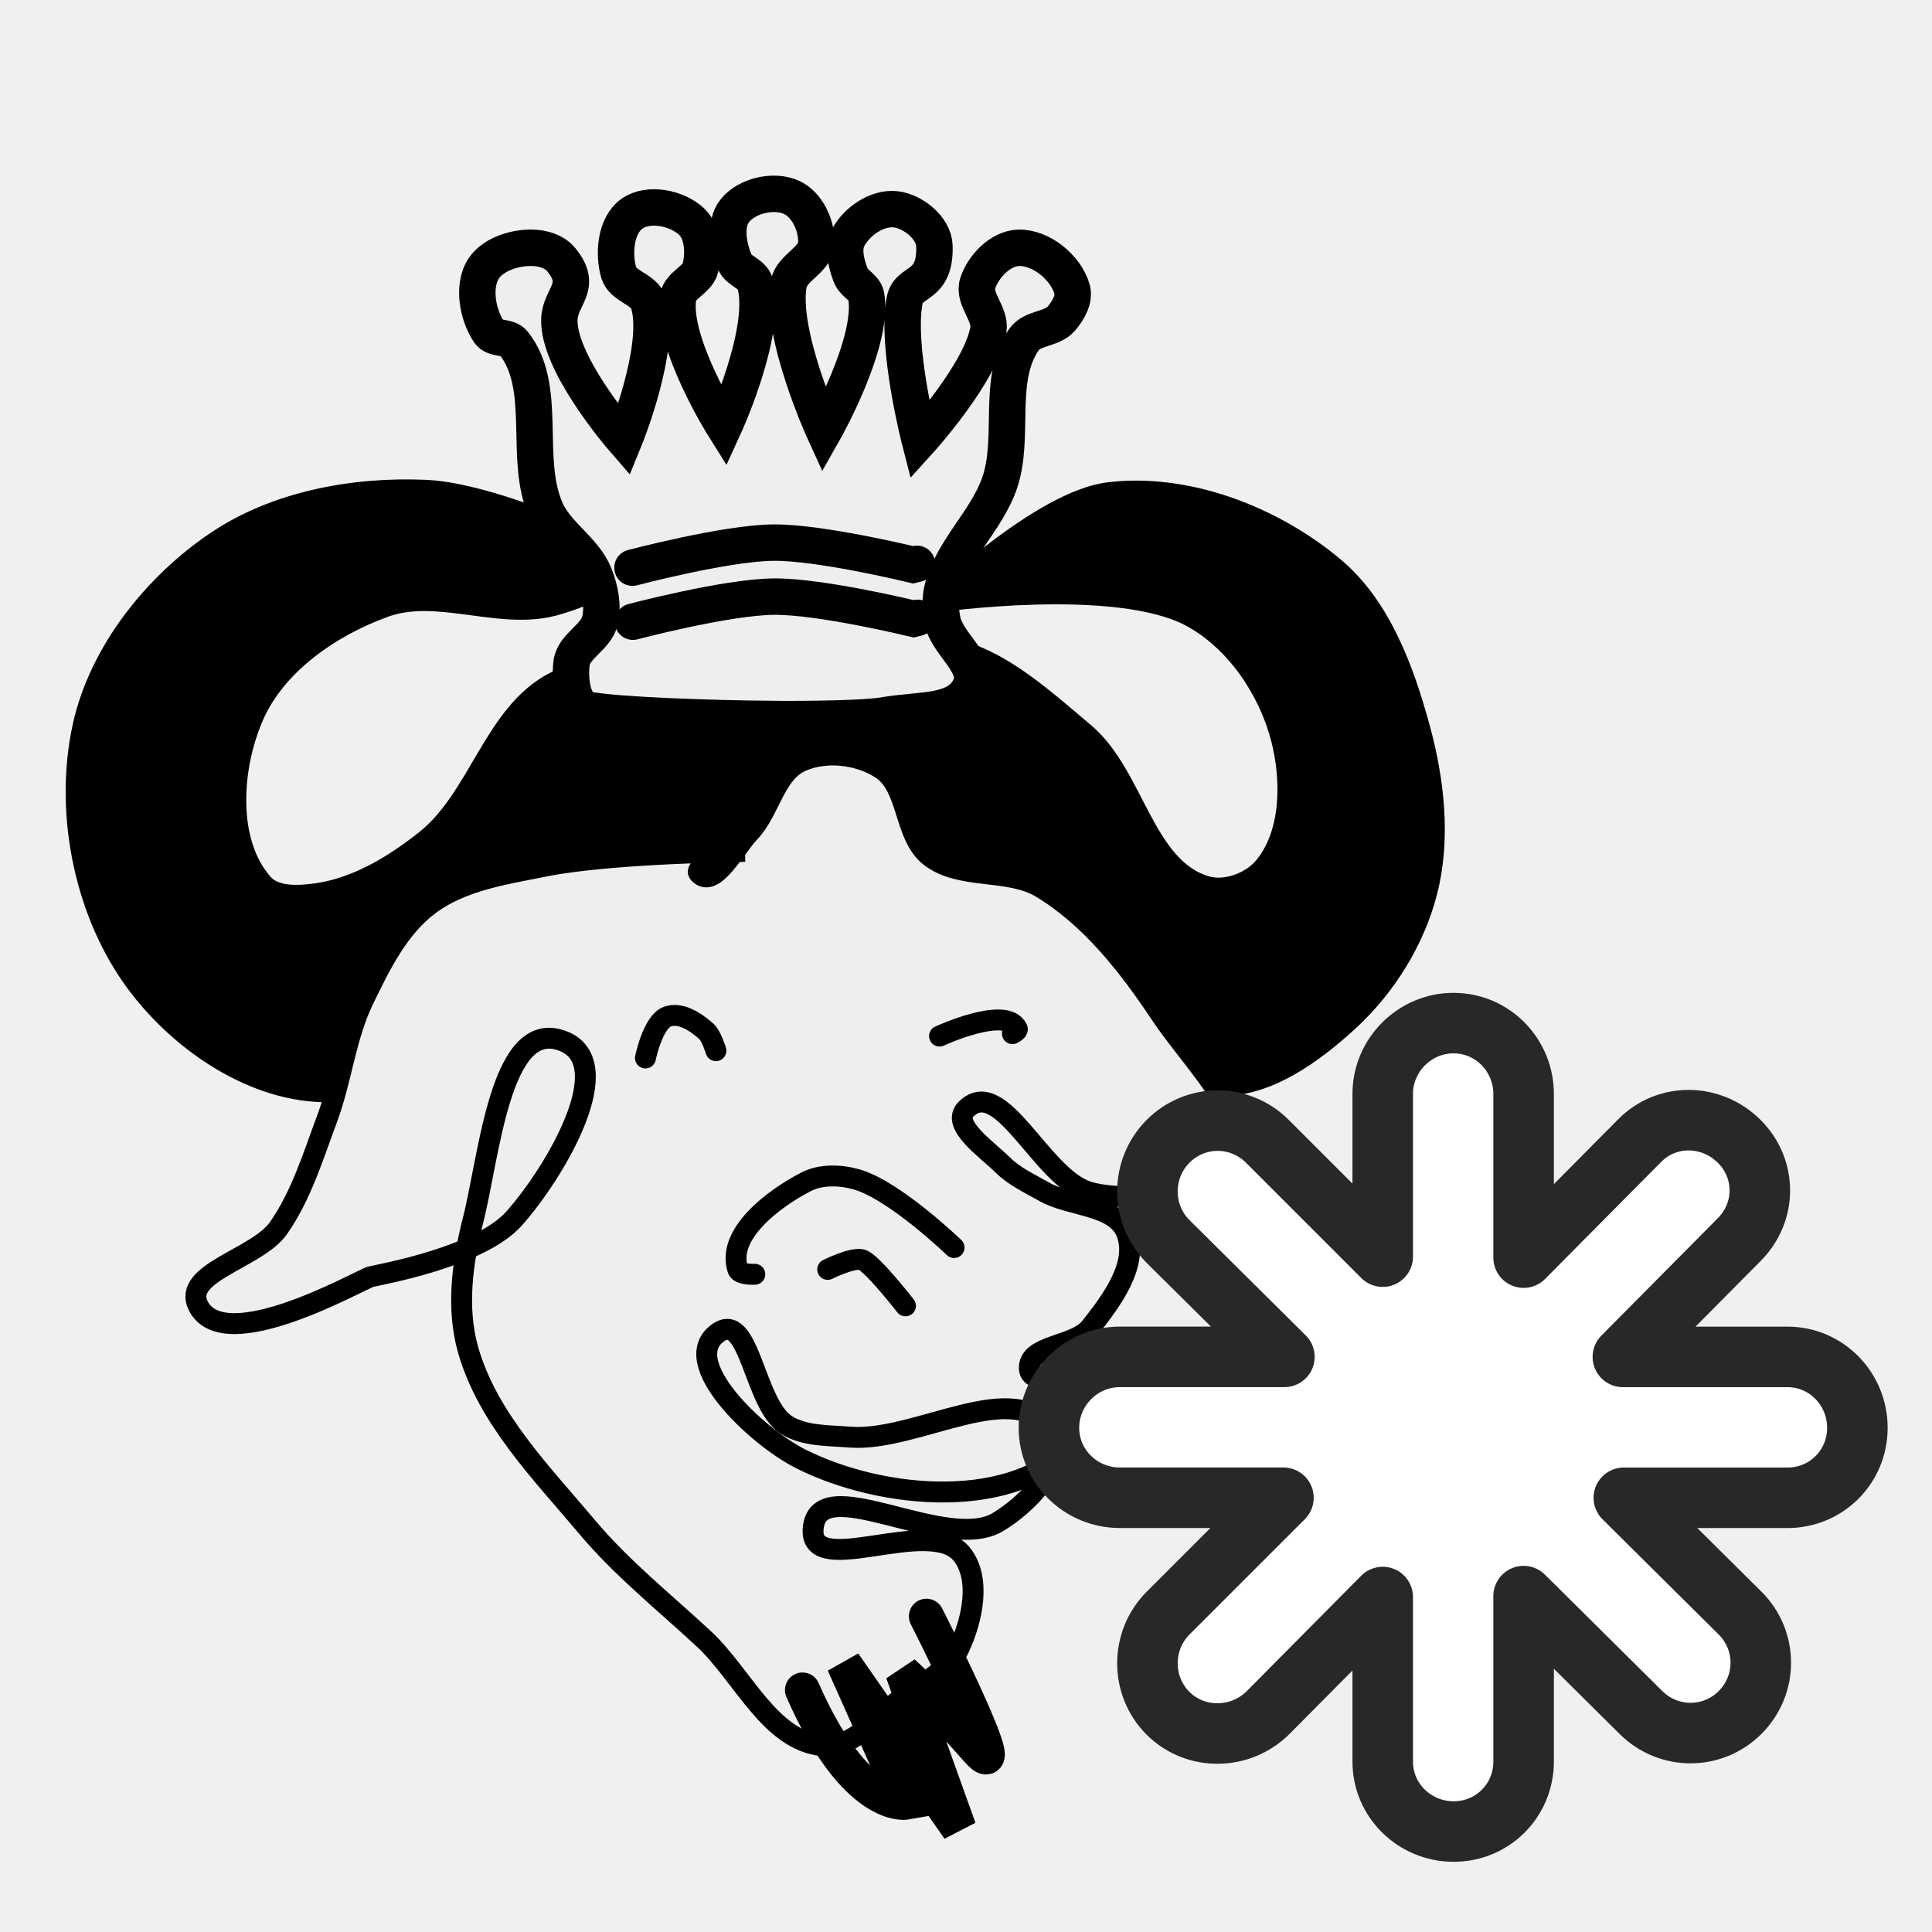
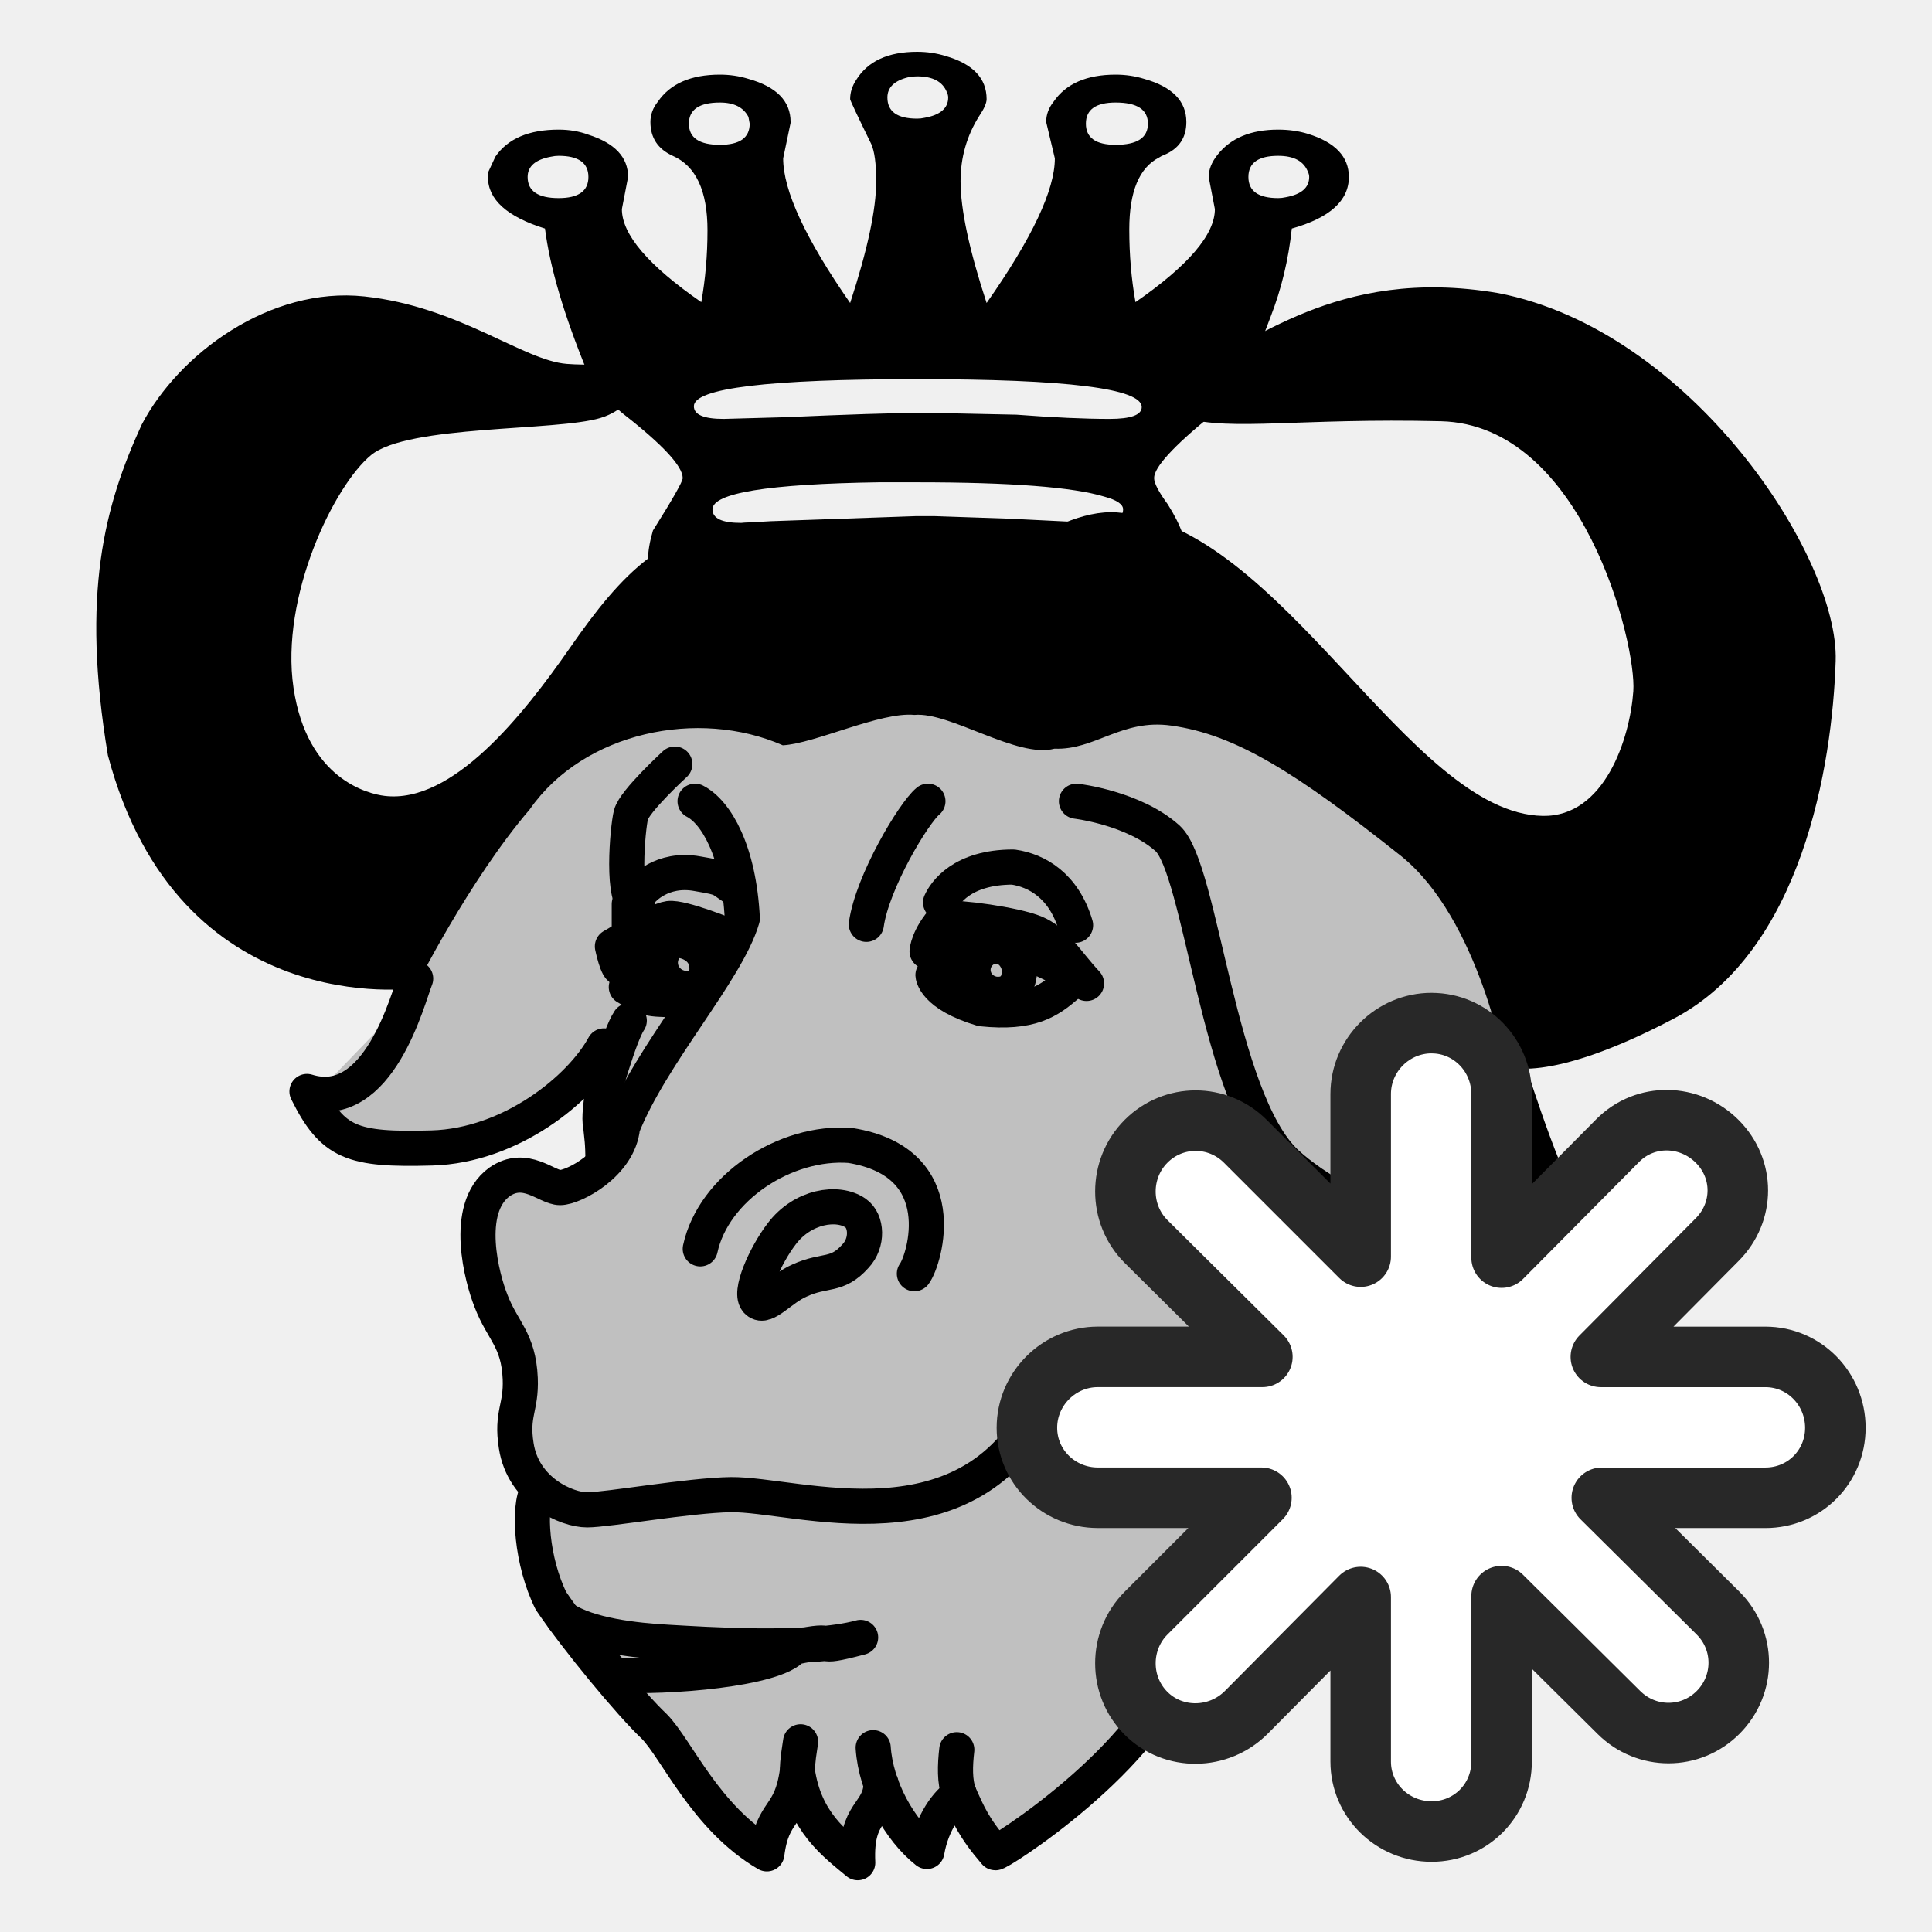
- <svg xmlns="http://www.w3.org/2000/svg" version="1.1" width="55" height="55" viewBox="0 0 55 55" id="svg2">
-   <defs id="defs18" />
-   <g transform="matrix(1.065955,0,0,1.065955,-6.078073,-7.115731)" id="g3017">
-     <g transform="translate(4.955659,15.45494)" id="g3008">
-       <path d="M 4.264,17.295 C 2.965,15.433 2.476,12.826 2.965,10.61 3.403,8.628 4.851,6.81 6.535,5.677 8.125,4.609 10.203,4.229 12.117,4.314 c 2.078,0.092 5.906,2.012 5.906,2.012 0,0 -1.719,0.916 -2.661,1.103 -1.422,0.283 -2.986,-0.493 -4.348,0 -1.43,0.518 -2.9,1.525 -3.505,2.921 -0.595,1.372 -0.731,3.359 0.26,4.478 0.321,0.362 0.949,0.326 1.428,0.26 1.073,-0.148 2.072,-0.754 2.921,-1.428 1.421,-1.128 1.824,-3.394 3.44,-4.219 1.351,-0.69 3.083,-0.669 4.543,-0.26 0.734,0.206 1.155,1.071 1.882,1.298 0.041,0.013 0.088,0.012 0.13,0 1.243,-0.348 2.019,-1.982 3.31,-2.012 1.626,-0.038 3.039,1.289 4.284,2.336 1.331,1.12 1.577,3.593 3.245,4.089 0.525,0.156 1.209,-0.097 1.558,-0.519 0.736,-0.892 0.744,-2.32 0.454,-3.44 C 34.626,9.631 33.745,8.329 32.561,7.689 30.559,6.607 25.746,7.3 25.746,7.3 c 0,0 2.803,-2.7 4.608,-2.921 2.105,-0.257 4.417,0.642 6.036,2.012 1.234,1.044 1.846,2.724 2.272,4.284 0.382,1.4 0.553,2.942 0.195,4.348 -0.33,1.298 -1.093,2.531 -2.077,3.44 -0.96,0.886 -2.199,1.794 -3.505,1.752 -2.277,-0.073 -4.278,-1.847 -5.906,-3.44 -0.889,-0.869 -1.107,-2.264 -1.947,-3.18 -0.836,-0.912 -1.761,-2.386 -2.986,-2.207 -0.535,0.078 -0.576,0.931 -0.974,1.298 -0.771,0.713 -1.828,1.048 -2.661,1.687 -0.887,0.681 -1.555,1.624 -2.466,2.272 -2.15,1.528 -4.34,3.802 -6.977,3.732 -1.984,-0.053 -3.959,-1.455 -5.095,-3.083 z" id="path4047" style="fill:#000000;fill-opacity:1;stroke:#000000;stroke-width:0.558px;stroke-linecap:butt;stroke-linejoin:miter;stroke-opacity:1" />
-       <g transform="matrix(0.5581622,0,0,0.5581622,-34.45733,-20.95886)" id="g4061">
-         <path d="m 98.721,62.558 c 0,0 -6.41,0.073 -9.535,0.698 -1.923,0.385 -4.013,0.684 -5.581,1.86 -1.471,1.103 -2.338,2.88 -3.14,4.535 -0.866,1.787 -1.049,3.837 -1.744,5.698 -0.668,1.788 -1.233,3.668 -2.326,5.233 -1.02,1.461 -4.642,2.131 -3.837,3.721 1.261,2.49 7.791,-1.279 8.256,-1.395 0.465,-0.116 5.222,-0.944 6.86,-2.791 C 89.622,77.922 92.74,72.677 90,71.628 c -2.995,-1.146 -3.507,5.498 -4.302,8.605 -0.51,1.991 -0.794,4.185 -0.233,6.163 0.931,3.278 3.505,5.88 5.698,8.488 1.658,1.973 3.692,3.596 5.581,5.349 1.871,1.736 3.156,4.878 5.698,5.116 1.489,0.14 2.629,-1.444 3.837,-2.326 0.954,-0.696 2.171,-1.257 2.674,-2.326 0.645,-1.368 1.08,-3.37 0.116,-4.535 -1.528,-1.846 -7.24,1.229 -7.093,-1.163 0.181,-2.942 6.304,1.159 8.837,-0.349 1.434,-0.853 3.4,-2.862 2.558,-4.302 -1.625,-2.778 -6.444,0.499 -9.651,0.233 -1.023,-0.085 -2.155,-0.034 -3.023,-0.581 -1.547,-0.976 -1.753,-5.462 -3.256,-4.419 -1.978,1.374 1.801,4.967 3.953,6.047 3.922,1.968 10.282,2.516 13.14,-0.814 0.558,-0.65 0.259,-1.857 -0.233,-2.558 -0.418,-0.597 -1.92,-0.204 -1.977,-0.93 -0.092,-1.168 2.179,-1.059 2.907,-1.977 1.006,-1.269 2.33,-3.025 1.744,-4.535 -0.533,-1.374 -2.674,-1.246 -3.953,-1.977 -0.681,-0.389 -1.421,-0.725 -1.977,-1.279 -0.754,-0.751 -2.504,-1.929 -1.744,-2.674 1.673,-1.641 3.583,3.236 5.814,3.953 1.476,0.475 4.186,0.116 4.651,0.116 0.465,0 2.057,0.269 2.442,-0.465 1.378,-2.628 -1.963,-5.668 -3.605,-8.14 -1.532,-2.307 -3.33,-4.61 -5.698,-6.047 -1.584,-0.961 -3.896,-0.362 -5.349,-1.512 -1.252,-0.991 -0.988,-3.315 -2.326,-4.186 -1.076,-0.701 -2.668,-0.88 -3.837,-0.349 -1.263,0.574 -1.487,2.365 -2.442,3.372 -0.72,0.76 -1.741,2.755 -2.442,1.977 -0.183,-0.204 0.581,-0.581 0.581,-0.581" id="path4049" style="fill:#eeeeee;fill-opacity:1;stroke:#000000;stroke-width:1px;stroke-linecap:butt;stroke-linejoin:miter;stroke-opacity:1" />
-         <path d="m 108.721,81.512 c 0,0 -2.833,-2.73 -4.651,-3.256 -0.783,-0.226 -1.719,-0.259 -2.442,0.116 -1.569,0.814 -3.805,2.506 -3.256,4.186 0.088,0.268 0.814,0.233 0.814,0.233" id="path4053" style="fill:none;stroke:#000000;stroke-width:1px;stroke-linecap:round;stroke-linejoin:miter;stroke-opacity:1" />
-         <path d="m 102.674,82.558 c 0,0 1.163,-0.581 1.628,-0.465 0.465,0.116 2.093,2.209 2.093,2.209" id="path4055" style="fill:none;stroke:#000000;stroke-width:1px;stroke-linecap:round;stroke-linejoin:miter;stroke-opacity:1" />
-         <path d="m 93.953,72.442 c 0,0 0.349,-1.712 1.047,-1.977 0.619,-0.235 1.368,0.255 1.86,0.698 0.258,0.232 0.465,0.93 0.465,0.93" id="path4057" style="fill:none;stroke:#000000;stroke-width:1px;stroke-linecap:round;stroke-linejoin:miter;stroke-opacity:1" />
-         <path d="m 108.023,71.395 c 0,0 3.191,-1.476 3.721,-0.349 0.047,0.099 -0.233,0.233 -0.233,0.233" id="path4059" style="fill:none;stroke:#000000;stroke-width:1px;stroke-linecap:round;stroke-linejoin:miter;stroke-opacity:1" />
-       </g>
+ <svg xmlns="http://www.w3.org/2000/svg" version="1.1" width="55" height="55" id="svg3006">
+   <defs id="defs3008" />
+   <path d="" id="path633" style="fill:none;stroke:#000000;stroke-width:0.48;stroke-linecap:round;stroke-linejoin:round;stroke-miterlimit:4;stroke-opacity:1;stroke-dasharray:none;stroke-dashoffset:0" />
+   <g transform="matrix(-1,0,0,1,55,0)" id="g4145">
+     <path d="m 12.204,29.672 -3.446,7.452 7.545,-2.422 2.236,5.961 3.167,7.079 4.75,4.937 1.77,-1.118 0.838,0.931 0.931,-1.118 1.025,1.118 1.397,-1.304 1.211,1.49 5.775,-6.8 0.652,-3.26 0.279,-3.074 1.118,-3.819 -0.652,-2.049 -1.397,0.093 -1.304,-0.652 -0.186,-3.633 2.142,2.236 4.098,1.025 1.956,-1.49 -2.608,-2.701 0,-1.211 -1.77,-4.005 -3.819,-3.074 -6.241,-0.745 -5.589,0 -6.241,0.652 -6.334,4.564 -2.142,4.471 0.466,1.025" id="path4055" style="fill:#c0c0c0;fill-opacity:1;stroke:none" />
+     <path d="m 15.098,24.382 c 3.008,-2.394 4.735,-3.474 6.561,-3.726 1.404,-0.199 2.17,0.705 3.322,0.657 1.057,0.288 2.979,-1.057 3.987,-0.961 0.96,-0.096 2.835,0.817 3.747,0.865 2.4,-1.056 5.668,-0.384 7.205,1.825 1.729,2.017 3.266,5.092 3.266,5.092 0,0 6.725,0.961 8.742,-6.629 0.769,-4.611 0.096,-7.109 -0.961,-9.415 -1.057,-2.017 -3.651,-3.939 -6.341,-3.651 -2.69,0.288 -4.515,1.825 -5.764,1.921 -1.249,0.096 -2.306,-0.192 -2.306,-0.192 0,0 0.096,1.345 1.345,1.729 1.249,0.384 5.476,0.192 6.533,1.057 1.057,0.865 2.594,4.035 2.21,6.629 -0.384,2.594 -2.118,3.017 -2.594,3.074 -1.926,0.231 -3.925,-2.27 -5.284,-4.227 -1.476,-2.126 -2.743,-3.467 -5.188,-3.555 -1.924,-0.067 -4.035,1.883 -4.753,1.882 -1.392,0.142 -3.675,-2.311 -5.623,-2.17 -4.681,0.339 -8.31,8.575 -12.122,8.64 -1.76,0.03 -2.481,-2.204 -2.577,-3.549 -0.096,-1.345 1.441,-7.589 5.476,-7.686 4.035,-0.096 5.956,0.288 7.301,-0.096 1.345,-0.384 1.876,-1.305 2.114,-1.729 -0.407,0.17 -1.063,0.48 -2.475,0.152 C 19.384,9.938 17.044,7.542 12.348,8.344 6.873,9.401 2.645,15.837 2.742,18.816 c 0.096,2.978 0.961,8.262 4.611,10.183 3.651,1.921 4.803,1.345 4.803,1.345 0,0 0.737,-4.171 2.942,-5.962 z" id="path630" style="fill:#000000;fill-opacity:1;fill-rule:nonzero;stroke:none" />
+     <g transform="translate(74.94799,4.456321)" id="g3147" style="fill:none;stroke:#000000;stroke-linecap:round;stroke-linejoin:round;stroke-opacity:1">
+       <path d="m -44.806,45.296 c -0.075,1.13 -0.748,2.34 -1.529,2.955 -0.142,-0.822 -0.585,-1.413 -0.925,-1.617 -0.251,0.554 -0.408,0.944 -1.019,1.651 0,0.096 -4.448,-2.714 -5.264,-5.531 -0.938,-3.439 -1.852,-3.609 -3.34,-7.736" id="path629" style="fill:none;stroke:#000000;stroke-width:1;stroke-linecap:round;stroke-linejoin:round;stroke-miterlimit:4;stroke-opacity:1;stroke-dasharray:none;stroke-dashoffset:0" />
+       <path d="m -62.803,25.705 c 0,0 -0.927,3.029 -1.622,4.273 -0.63,1.111 -1.265,2.249 -2.21,2.978 0.82,-0.119 7.759,-2.158 10.087,-4.323 1.921,-1.825 2.402,-8.358 3.362,-9.223 0.961,-0.865 2.594,-1.057 2.594,-1.057" id="path631" style="fill:none;stroke:#000000;stroke-width:1;stroke-linecap:round;stroke-linejoin:round;stroke-miterlimit:4;stroke-opacity:1;stroke-dasharray:none;stroke-dashoffset:0" />
+       <path d="m -31.781,23.401 c 0.221,0.541 1.039,3.852 3.094,3.214 -0.731,1.472 -1.28,1.672 -3.555,1.609 -2.25,-0.064 -4.234,-1.682 -4.9,-2.906 -0.142,0.579 0.192,1.873 0.096,2.258 -0.034,0.353 -0.067,0.468 -0.067,1.061" id="path632" style="fill:none;stroke:#000000;stroke-width:1;stroke-linecap:round;stroke-linejoin:round;stroke-miterlimit:4;stroke-opacity:1;stroke-dasharray:none;stroke-dashoffset:0" />
+       <path d="m -39.883,31.096 c -0.373,-1.731 -2.417,-3.085 -4.271,-2.944 -2.978,0.48 -2.114,3.266 -1.825,3.651" id="path634" style="fill:none;stroke:#000000;stroke-width:1;stroke-linecap:round;stroke-linejoin:round;stroke-miterlimit:4;stroke-opacity:1;stroke-dasharray:none;stroke-dashoffset:0" />
+       <path d="m -44.305,30.078 c 0.509,-0.355 1.514,-0.197 2.105,0.593 0.461,0.601 0.958,1.703 0.69,1.922 -0.234,0.218 -0.656,-0.361 -1.203,-0.597 -0.728,-0.333 -1.057,-0.094 -1.592,-0.697 -0.355,-0.378 -0.324,-0.995 0,-1.221 z" id="path635" style="font-size:12px;fill:none;stroke:#000000;stroke-width:1;stroke-linecap:round;stroke-linejoin:round;stroke-miterlimit:4;stroke-opacity:1;stroke-dasharray:none;stroke-dashoffset:0" />
+       <path d="m -39.735,18.353 c -0.6,0.312 -1.249,1.417 -1.345,3.338 0.432,1.489 2.594,3.867 3.41,5.932 0.096,1.057 1.393,1.729 1.777,1.729 0.384,0 0.986,-0.678 1.729,-0.159 1.04,0.761 0.484,2.77 0.241,3.377 -0.328,0.866 -0.787,1.102 -0.835,2.218 -0.034,0.834 0.259,1.003 0.114,1.913 -0.199,1.292 -1.441,1.825 -2.017,1.825 -0.576,0 -2.903,-0.414 -4.083,-0.433 -1.9,-0.029 -6.852,1.773 -8.934,-2.739" id="path636" style="fill:none;stroke:#000000;stroke-width:1;stroke-linecap:round;stroke-linejoin:round;stroke-miterlimit:4;stroke-opacity:1;stroke-dasharray:none;stroke-dashoffset:0" />
+       <path d="m -35.26,37.959 c 0.297,0.501 0.173,2.06 -0.373,3.157 -0.737,1.095 -2.284,2.96 -2.938,3.573 -0.642,0.649 -1.463,2.612 -3.208,3.63 -0.163,-1.286 -0.684,-1.002 -0.869,-2.354 -0.213,1.449 -1.062,2.059 -1.718,2.606 0.071,-1.488 -0.614,-1.35 -0.668,-2.231" id="path637" style="fill:none;stroke:#000000;stroke-width:1;stroke-linecap:round;stroke-linejoin:round;stroke-miterlimit:4;stroke-opacity:1;stroke-dasharray:none;stroke-dashoffset:0" />
+       <path d="m -46.364,18.353 c 0.408,0.336 1.585,2.304 1.753,3.505" id="path638" style="fill:none;stroke:#000000;stroke-width:1;stroke-linecap:round;stroke-linejoin:round;stroke-miterlimit:4;stroke-opacity:1;stroke-dasharray:none;stroke-dashoffset:0" />
+       <path d="m -39.159,17.296 c 0,0 1.153,1.057 1.249,1.441 0.096,0.384 0.288,2.498 -0.192,2.594" id="path639" style="fill:none;stroke:#000000;stroke-width:1;stroke-linecap:round;stroke-linejoin:round;stroke-miterlimit:4;stroke-opacity:1;stroke-dasharray:none;stroke-dashoffset:0" />
+       <path d="m -37.862,24.598 c 0.281,0.406 0.773,2.202 0.773,2.202" id="path640" style="fill:none;stroke:#000000;stroke-width:1;stroke-linecap:round;stroke-linejoin:round;stroke-miterlimit:4;stroke-opacity:1;stroke-dasharray:none;stroke-dashoffset:0" />
+       <path d="m -37.862,22.004 c 0,0 0,-0.721 0,-0.721" id="path641" style="fill:none;stroke:#000000;stroke-width:1;stroke-linecap:round;stroke-linejoin:round;stroke-miterlimit:4;stroke-opacity:1;stroke-dasharray:none;stroke-dashoffset:0" />
+       <path d="m -40.648,22.172 c 0,0 1.297,-0.528 1.657,-0.48 0.36,0.048 1.609,0.793 1.609,0.793 0,0 -0.144,0.697 -0.264,0.624 -0.12,-0.072 -0.528,-0.697 -1.033,-0.769 -0.504,-0.072 -1.969,-0.168 -1.969,-0.168 z" id="path642" style="fill:none;stroke:#000000;stroke-width:1;stroke-linecap:round;stroke-linejoin:round;stroke-miterlimit:4;stroke-opacity:1;stroke-dasharray:none;stroke-dashoffset:0" />
+       <path d="m -39.121,22.305 c -0.47,-0.017 -0.981,0.27 -0.952,0.855 0.024,0.461 0.311,0.614 0.765,0.65 0.523,0.04 0.838,-0.284 0.823,-0.726 -0.012,-0.363 -0.229,-0.765 -0.636,-0.78 z" id="path643" style="font-size:12px;fill:none;stroke:#000000;stroke-width:1;stroke-linecap:round;stroke-linejoin:round;stroke-miterlimit:4;stroke-opacity:1;stroke-dasharray:none;stroke-dashoffset:0" />
+       <path d="m -46.34,22.628 c 0,0 -0.024,-0.409 -0.504,-0.937 -0.384,-0.048 -1.993,0.168 -2.57,0.408 -0.576,0.24 -0.865,0.793 -1.465,1.441 0.817,-0.504 1.554,-0.875 2.281,-1.009 0.936,-0.168 2.258,0.096 2.258,0.096 z" id="path644" style="fill:none;stroke:#000000;stroke-width:1;stroke-linecap:round;stroke-linejoin:round;stroke-miterlimit:4;stroke-opacity:1;stroke-dasharray:none;stroke-dashoffset:0" />
+       <path d="m -50.327,23.589 c 0.528,0.456 1.035,0.817 2.427,0.673 1.368,-0.408 1.392,-0.961 1.392,-0.961" id="path645" style="fill:none;stroke:#000000;stroke-width:1;stroke-linecap:round;stroke-linejoin:round;stroke-miterlimit:4;stroke-opacity:1;stroke-dasharray:none;stroke-dashoffset:0" />
+       <path d="m -48.139,22.357 c -0.566,0.088 -0.915,0.546 -0.813,1.003 0.082,0.388 0.398,0.731 0.897,0.711 0.591,-0.046 0.915,-0.457 0.843,-0.955 -0.084,-0.438 -0.508,-0.822 -0.927,-0.759 z" id="path646" style="fill:none;stroke:#000000;stroke-width:1;stroke-linecap:round;stroke-linejoin:round;stroke-miterlimit:4;stroke-opacity:1;stroke-dasharray:none;stroke-dashoffset:0" />
+       <path d="m -50.567,21.883 c 0.336,-1.128 1.105,-1.56 1.778,-1.656 1.465,-8.6e-5 1.945,0.745 2.065,1.009" id="path647" style="fill:none;stroke:#000000;stroke-width:1;stroke-linecap:round;stroke-linejoin:round;stroke-miterlimit:4;stroke-opacity:1;stroke-dasharray:none;stroke-dashoffset:0" />
+       <path d="m -41.008,20.923 c 0.624,-0.384 0.36,-0.361 1.201,-0.505 1.032,-0.192 1.585,0.48 1.585,0.48" id="path648" style="fill:none;stroke:#000000;stroke-width:1;stroke-linecap:round;stroke-linejoin:round;stroke-miterlimit:4;stroke-opacity:1;stroke-dasharray:none;stroke-dashoffset:0" />
+       <path d="m -39.842,23.883 c 0.308,0.036 0.688,0.144 1.116,0.108 0.452,-0.02 0.616,-0.16 0.948,-0.348" id="path652" style="fill:none;stroke:#000000;stroke-width:1;stroke-linecap:round;stroke-linejoin:round;stroke-miterlimit:4;stroke-opacity:1;stroke-dasharray:none;stroke-dashoffset:0" />
+       <path d="m -35.996,41.625 c -0.709,0.472 -2.019,0.619 -2.981,0.672 -0.929,0.051 -3.995,0.267 -5.471,-0.14 1.544,0.407 0.419,-0.033 1.92,0.284 0.484,0.622 3.586,0.879 5.104,0.783 0.375,-0.388 1.034,-1.124 1.427,-1.599 z" id="path656" style="fill:none;stroke:#000000;stroke-width:1;stroke-linecap:round;stroke-linejoin:round;stroke-miterlimit:4;stroke-opacity:1;stroke-dasharray:none;stroke-dashoffset:0" />
+       <path d="m -48.072,23.155 a 0.288,0.304 0 1 1 -0.576,0 0.288,0.304 0 1 1 0.576,0 z" id="path657" style="fill:none;stroke:#000000;stroke-width:1;stroke-linecap:round;stroke-linejoin:round;stroke-miterlimit:4;stroke-opacity:1;stroke-dasharray:none" />
+       <path d="m -39.242,22.949 a 0.252,0.266 0 0 1 -0.504,0 0.252,0.266 0 1 1 0.504,0 z" id="path658" style="fill:none;stroke:#000000;stroke-width:1;stroke-linecap:round;stroke-linejoin:round;stroke-miterlimit:4;stroke-opacity:1;stroke-dasharray:none" />
+       <path d="m -47.254,46.61 c 0.136,-0.339 0.119,-0.814 0.068,-1.256" id="path736" style="fill:none;stroke:#000000;stroke-width:1;stroke-linecap:round;stroke-linejoin:round;stroke-miterlimit:4;stroke-opacity:1;stroke-dasharray:none;stroke-dashoffset:0" />
+       <path d="m -42.65,45.976 c 0,-0.339 -0.05,-0.565 -0.089,-0.847" id="path737" style="fill:none;stroke:#000000;stroke-width:1;stroke-linecap:round;stroke-linejoin:round;stroke-miterlimit:4;stroke-opacity:1;stroke-dasharray:none;stroke-dashoffset:0" />
    </g>
-     <g transform="matrix(0.3891039,0,0,0.3891039,15.38144,8.342557)" id="g3894">
-       <path d="m 28.095,45.066 c -4.185,-0.035 -10.538,-0.259 -12.54,-0.622 -1.168,-0.212 -1.336,-2.078 -1.203,-3.214 0.135,-1.155 1.671,-1.766 1.944,-2.897 0.248,-1.027 0.022,-2.167 -0.37,-3.148 -0.687,-1.72 -2.583,-2.752 -3.333,-4.444 C 11.013,27.177 12.797,22.31 10.37,19.259 9.992,18.783 9.045,19.022 8.704,18.519 7.836,17.241 7.486,15.038 8.519,13.889 c 1.146,-1.275 4.049,-1.673 5.132,-0.344 1.517,1.861 -0.054,2.473 -0.132,4.047 -0.147,2.929 4.036,7.864 4.444,8.333 0,0 2.628,-6.396 1.667,-9.444 -0.289,-0.916 -1.771,-1.114 -2.037,-2.037 -0.386,-1.338 -0.219,-3.281 0.926,-4.074 1.127,-0.781 3.079,-0.387 4.074,0.556 0.782,0.741 0.855,2.126 0.608,3.174 -0.193,0.821 -1.404,1.178 -1.534,2.011 C 21.179,19.216 24.815,25 24.815,25 c 0,0 3.048,-6.622 2.129,-9.855 -0.182,-0.642 -1.139,-0.823 -1.389,-1.441 -0.439,-1.088 -0.727,-2.598 0,-3.519 0.826,-1.046 2.674,-1.473 3.889,-0.926 1.099,0.494 1.774,1.984 1.706,3.188 -0.063,1.108 -1.688,1.648 -1.891,2.738 -0.636,3.405 2.421,10.106 2.421,10.106 0,0 3.457,-6.084 2.896,-9.273 -0.101,-0.573 -0.852,-0.844 -1.058,-1.389 -0.306,-0.811 -0.584,-1.823 -0.185,-2.593 0.581,-1.12 1.985,-2.089 3.24,-1.957 1.219,0.128 2.648,1.288 2.686,2.513 0.089,2.914 -1.76,2.322 -2.037,3.704 -0.636,3.17 1.032,9.644 1.032,9.644 0,0 4.229,-4.663 4.709,-7.607 0.173,-1.064 -1.069,-2.121 -0.741,-3.148 0.379,-1.184 1.562,-2.42 2.805,-2.46 1.546,-0.05 3.245,1.345 3.677,2.831 0.202,0.694 -0.271,1.488 -0.741,2.037 -0.629,0.735 -1.979,0.614 -2.54,1.402 -1.936,2.723 -0.602,6.723 -1.693,9.881 -0.896,2.592 -3.242,4.577 -3.915,7.236 -0.182,0.718 -0.149,1.497 0,2.222 0.326,1.592 2.582,3.001 1.917,4.484 -0.856,1.909 -3.329,1.544 -5.951,1.998 -1.267,0.219 -5.122,0.273 -7.686,0.251 z" id="path3104" style="fill:#eeeeee;fill-opacity:1;stroke:#000000;stroke-width:2.5;stroke-linecap:butt;stroke-linejoin:miter;stroke-miterlimit:4;stroke-opacity:1;stroke-dasharray:none" />
-       <path d="m 18.534,34.679 c 0,0 6.392,-1.69 9.664,-1.721 3.239,-0.031 9.598,1.522 9.598,1.522 l 0.265,-0.066" id="path3106" style="fill:none;stroke:#000000;stroke-width:2.5;stroke-linecap:round;stroke-linejoin:miter;stroke-miterlimit:4;stroke-opacity:1;stroke-dasharray:none" />
-       <path d="m 18.567,38.386 c 0,0 6.392,-1.69 9.664,-1.721 3.239,-0.031 9.598,1.522 9.598,1.522 l 0.265,-0.066" id="path3106-5" style="fill:none;stroke:#000000;stroke-width:2.5;stroke-linecap:round;stroke-linejoin:miter;stroke-miterlimit:4;stroke-opacity:1;stroke-dasharray:none" />
+     <g transform="matrix(0.4901961,0,0,0.3342177,-272.1415,-123.025)" id="layer1-5" style="stroke:none">
+       <path d="m 602.145,411.484 c 0,0.768 0.552,1.153 1.657,1.153 l 4.971,-0.36 c -6e-5,0 1.441,-0.072 4.323,-0.216 l 1.081,0 8.429,0.432 1.729,0.144 c 1.105,0 1.657,-0.384 1.657,-1.153 -6e-5,-1.393 -3.218,-2.161 -9.654,-2.305 l -2.233,0 c -5.428,0 -9.054,0.408 -10.879,1.225 -0.72,0.288 -1.081,0.648 -1.081,1.081 m -9.006,-30.115 c -0.913,0 -1.489,0.456 -1.729,1.369 -0.048,0.144 -0.072,0.288 -0.072,0.432 0,0.913 0.456,1.489 1.369,1.729 0.144,0.048 0.288,0.072 0.432,0.072 1.153,0 1.729,-0.6 1.729,-1.801 0,-1.201 -0.576,-1.801 -1.729,-1.801 m 9.438,-4.539 c -1.249,0 -1.873,0.6 -1.873,1.801 0,1.201 0.624,1.801 1.873,1.801 1.153,0 1.729,-0.6 1.729,-1.801 0,-1.201 -0.576,-1.801 -1.729,-1.801 m 22.983,0 c -0.817,0 -1.369,0.408 -1.657,1.225 l -0.072,0.576 c -6e-5,1.201 0.576,1.801 1.729,1.801 1.201,0 1.801,-0.6 1.801,-1.801 -6e-5,-1.201 -0.6,-1.801 -1.801,-1.801 m 9.366,4.539 c -1.153,0 -1.729,0.6 -1.729,1.801 -6e-5,1.201 0.576,1.801 1.729,1.801 1.201,0 1.801,-0.6 1.801,-1.801 -7e-5,-0.913 -0.456,-1.489 -1.369,-1.729 -0.144,-0.048 -0.288,-0.072 -0.432,-0.072 m -5.187,34.438 c -6e-5,1.345 -2.474,2.281 -7.421,2.81 l -6.988,0.432 -1.297,0 c -5.86,0 -10.327,-0.504 -13.401,-1.513 -1.489,-0.432 -2.233,-1.009 -2.233,-1.729 0,-1.393 0.384,-2.978 1.153,-4.755 0.528,-1.057 0.793,-1.801 0.793,-2.233 0,-0.913 -1.105,-2.69 -3.314,-5.331 -1.201,-1.393 -1.897,-2.354 -2.089,-2.882 0,-0.288 -0.144,-0.937 -0.432,-1.945 l -0.937,-3.602 c -0.624,-2.354 -1.033,-4.851 -1.225,-7.493 -2.209,-0.913 -3.314,-2.378 -3.314,-4.395 0,-1.729 0.792,-2.954 2.378,-3.674 0.528,-0.24 1.105,-0.36 1.729,-0.36 1.585,0 2.762,0.72 3.53,2.161 0.336,0.624 0.504,1.249 0.504,1.873 l -0.36,2.738 c 0,2.161 1.537,4.803 4.611,7.925 0.24,-1.969 0.36,-4.035 0.36,-6.196 0,-3.218 -0.576,-5.259 -1.729,-6.124 -0.096,-0.096 -0.192,-0.168 -0.288,-0.216 -0.865,-0.528 -1.297,-1.465 -1.297,-2.81 0,-1.777 0.817,-3.002 2.45,-3.674 0.528,-0.24 1.081,-0.36 1.657,-0.36 1.681,0 2.882,0.768 3.602,2.305 0.288,0.528 0.432,1.105 0.432,1.729 l -0.504,3.098 c 0,2.69 1.321,6.796 3.963,12.32 1.009,-4.515 1.513,-7.973 1.513,-10.375 -6e-5,-2.017 -0.36,-3.866 -1.081,-5.548 -0.288,-0.624 -0.432,-1.105 -0.432,-1.441 -6e-5,-1.777 0.792,-3.002 2.378,-3.674 0.528,-0.24 1.081,-0.36 1.657,-0.36 1.681,0 2.858,0.793 3.53,2.378 0.24,0.528 0.36,1.081 0.36,1.657 -5e-5,0.096 -0.408,1.369 -1.225,3.818 -0.192,0.624 -0.288,1.681 -0.288,3.17 -5e-5,2.402 0.504,5.86 1.513,10.375 2.594,-5.476 3.89,-9.582 3.89,-12.32 l -0.432,-3.026 0,-0.072 c -7e-5,-1.777 0.816,-3.002 2.45,-3.674 0.528,-0.24 1.081,-0.36 1.657,-0.36 1.681,0 2.882,0.768 3.602,2.305 0.288,0.528 0.432,1.105 0.432,1.729 -6e-5,1.345 -0.432,2.305 -1.297,2.882 -1.345,0.865 -2.017,2.978 -2.017,6.34 -6e-5,2.113 0.12,4.155 0.36,6.124 3.074,-3.122 4.611,-5.764 4.611,-7.925 l -0.36,-2.738 c -6e-5,-1.681 0.768,-2.882 2.305,-3.602 0.528,-0.288 1.105,-0.432 1.729,-0.432 1.729,0 2.954,0.768 3.674,2.305 l 0.432,1.369 0,0.36 c -6e-5,1.921 -1.105,3.386 -3.314,4.395 -0.288,3.314 -1.105,7.373 -2.45,12.176 -0.096,0.384 -0.144,0.672 -0.144,0.865 -6e-5,0.336 -0.36,0.889 -1.081,1.657 l -0.865,1.081 c -2.306,2.642 -3.458,4.467 -3.458,5.476 -6e-5,0.288 0.576,1.777 1.729,4.467 0.192,0.961 0.288,1.801 0.288,2.522 m -15.634,-41.21 c -0.913,0 -1.489,0.456 -1.729,1.369 -0.048,0.144 -0.072,0.288 -0.072,0.432 -6e-5,0.913 0.456,1.489 1.369,1.729 0.144,0.048 0.288,0.072 0.432,0.072 1.153,0 1.729,-0.6 1.729,-1.801 -6e-5,-0.865 -0.408,-1.441 -1.225,-1.729 -0.144,-0.048 -0.312,-0.072 -0.504,-0.072 m 12.968,28.098 c -6e-5,-1.537 -4.323,-2.305 -12.968,-2.305 -8.694,0 -13.04,0.793 -13.04,2.378 0,0.672 0.624,1.009 1.873,1.009 1.441,0 3.242,-0.12 5.403,-0.36 l 4.683,-0.144 1.153,0 c 1.345,0 3.89,0.12 7.637,0.36 l 3.53,0.144 c 1.153,0 1.729,-0.36 1.729,-1.081" id="path1742" style="font-size:12px;font-style:normal;font-weight:normal;fill:#000000;fill-opacity:1;stroke:none;font-family:Bitstream Vera Sans" />
    </g>
  </g>
-   <path d="m 41.382,29.125 c -1.109,0 -2.019,0.91 -2.019,2.019 l 0,4.63 -3.284,-3.284 c -0.785,-0.783 -2.043,-0.785 -2.826,0 -0.783,0.785 -0.785,2.07 0,2.853 l 3.311,3.284 -4.684,0 c -1.109,0 -2.019,0.91 -2.019,2.019 0,1.109 0.91,1.992 2.019,1.992 l 4.657,0 -3.284,3.284 c -0.783,0.785 -0.785,2.07 0,2.853 0.785,0.783 2.07,0.758 2.853,-0.027 l 3.257,-3.284 0,4.684 c 0,1.109 0.91,1.992 2.019,1.992 1.109,0 1.992,-0.883 1.992,-1.992 l 0,-4.71 3.338,3.311 c 0.785,0.783 2.043,0.785 2.826,0 0.783,-0.785 0.785,-2.043 0,-2.826 l -3.311,-3.284 4.657,0 c 1.109,0 1.992,-0.883 1.992,-1.992 0,-1.109 -0.883,-2.019 -1.992,-2.019 l -4.684,0 3.311,-3.338 c 0.783,-0.785 0.785,-2.016 0,-2.799 -0.785,-0.783 -2.043,-0.812 -2.826,-0.027 l -3.311,3.338 0,-4.657 c 0,-1.109 -0.883,-2.019 -1.992,-2.019 z" id="rect3894" style="fill:#ffffff;fill-opacity:1;stroke:#282828;stroke-width:1.723;stroke-linecap:round;stroke-linejoin:round;stroke-miterlimit:4;stroke-opacity:1;stroke-dasharray:none" />
-   <path d="m 22.846,48.112 c 1.512,3.444 2.94,3.192 2.94,3.192 l -1.764,-3.948 3.276,4.704 -1.596,-4.452 c 0,0 0.924,0.84 2.1,2.184 1.176,1.344 -1.428,-3.78 -1.428,-3.78" id="path3188" style="fill:none;stroke:#000000;stroke-width:1px;stroke-linecap:round;stroke-linejoin:miter;stroke-opacity:1" />
+   <path d="m 40.755,29.125 c -1.109,0 -2.019,0.91 -2.019,2.019 l 0,4.63 -3.284,-3.284 c -0.785,-0.783 -2.043,-0.785 -2.826,0 -0.783,0.785 -0.785,2.07 0,2.853 l 3.311,3.284 -4.684,0 c -1.109,0 -2.019,0.91 -2.019,2.019 0,1.109 0.91,1.992 2.019,1.992 l 4.657,0 -3.284,3.284 c -0.783,0.785 -0.785,2.07 0,2.853 0.785,0.783 2.07,0.758 2.853,-0.027 l 3.257,-3.284 0,4.684 c 0,1.109 0.91,1.992 2.019,1.992 1.109,0 1.992,-0.883 1.992,-1.992 l 0,-4.71 3.338,3.311 c 0.785,0.783 2.043,0.785 2.826,0 0.783,-0.785 0.785,-2.043 0,-2.826 l -3.311,-3.284 4.657,0 c 1.109,0 1.992,-0.883 1.992,-1.992 0,-1.109 -0.883,-2.019 -1.992,-2.019 l -4.684,0 3.311,-3.338 c 0.783,-0.785 0.785,-2.016 0,-2.799 -0.785,-0.783 -2.043,-0.812 -2.826,-0.027 l -3.311,3.338 0,-4.657 c 0,-1.109 -0.883,-2.019 -1.992,-2.019 z" id="rect3894" style="fill:#ffffff;fill-opacity:1;stroke:#282828;stroke-width:1.723;stroke-linecap:round;stroke-linejoin:round;stroke-miterlimit:4;stroke-opacity:1;stroke-dasharray:none" />
</svg>
